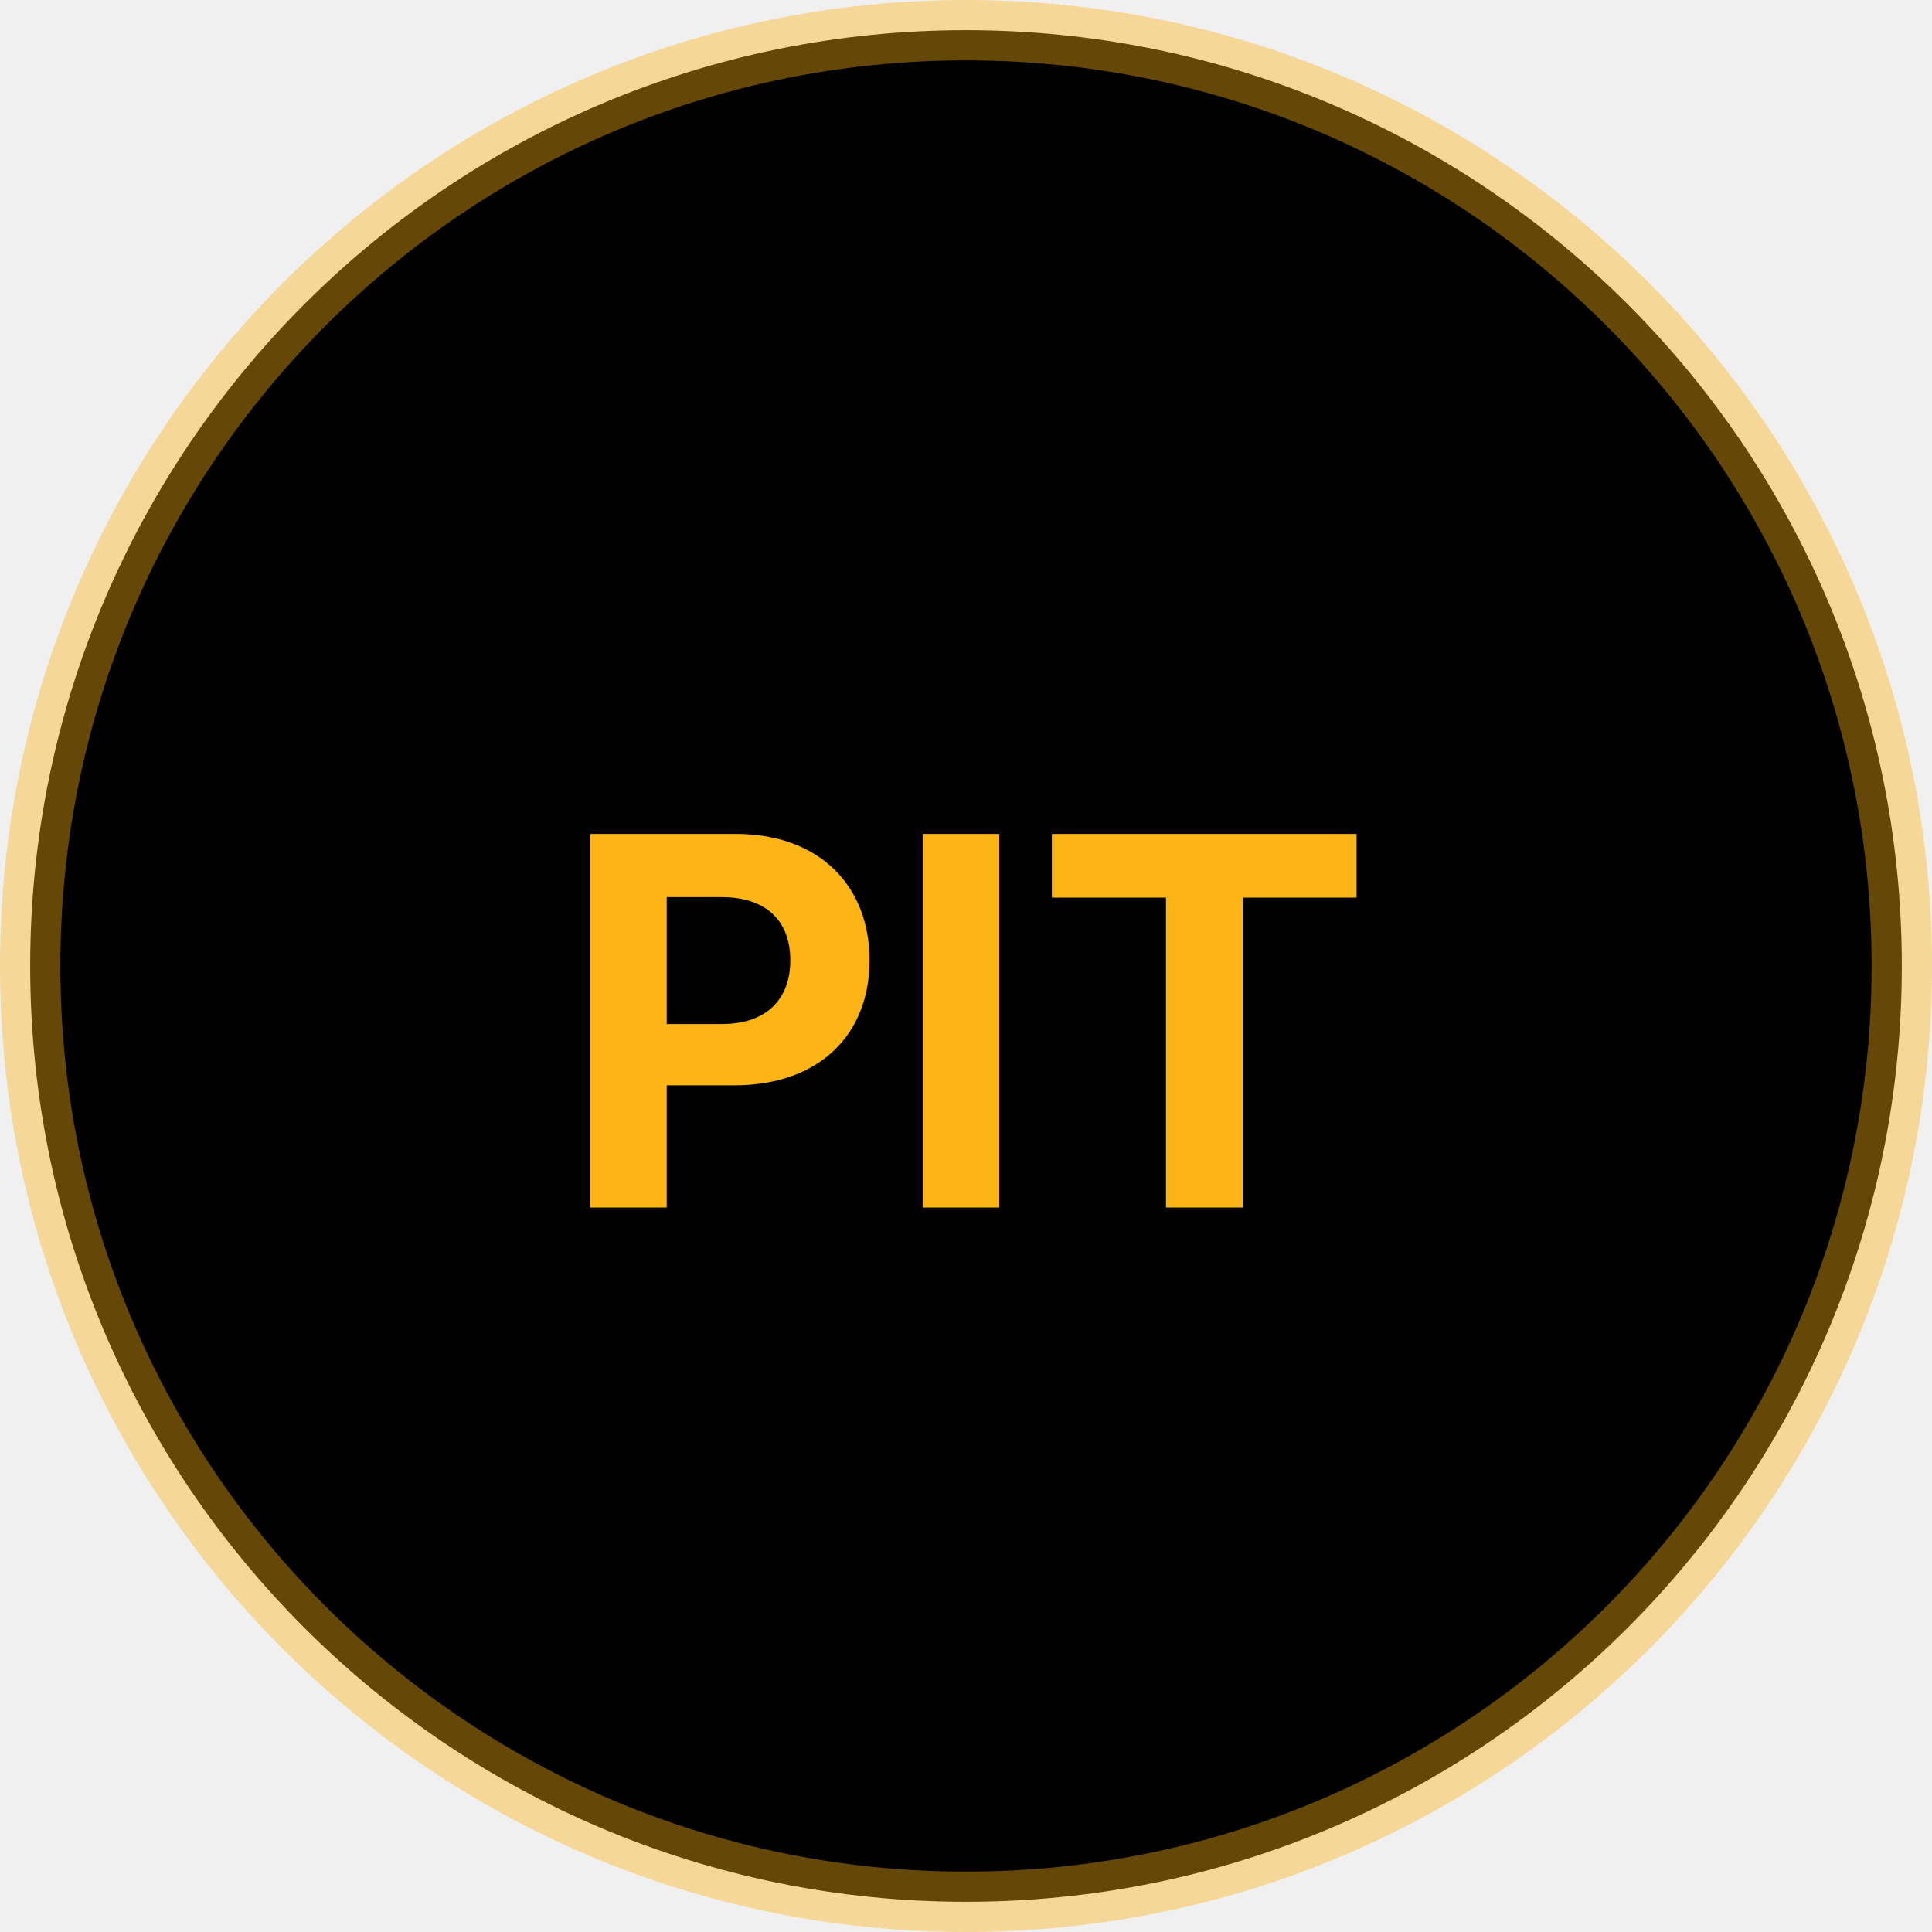
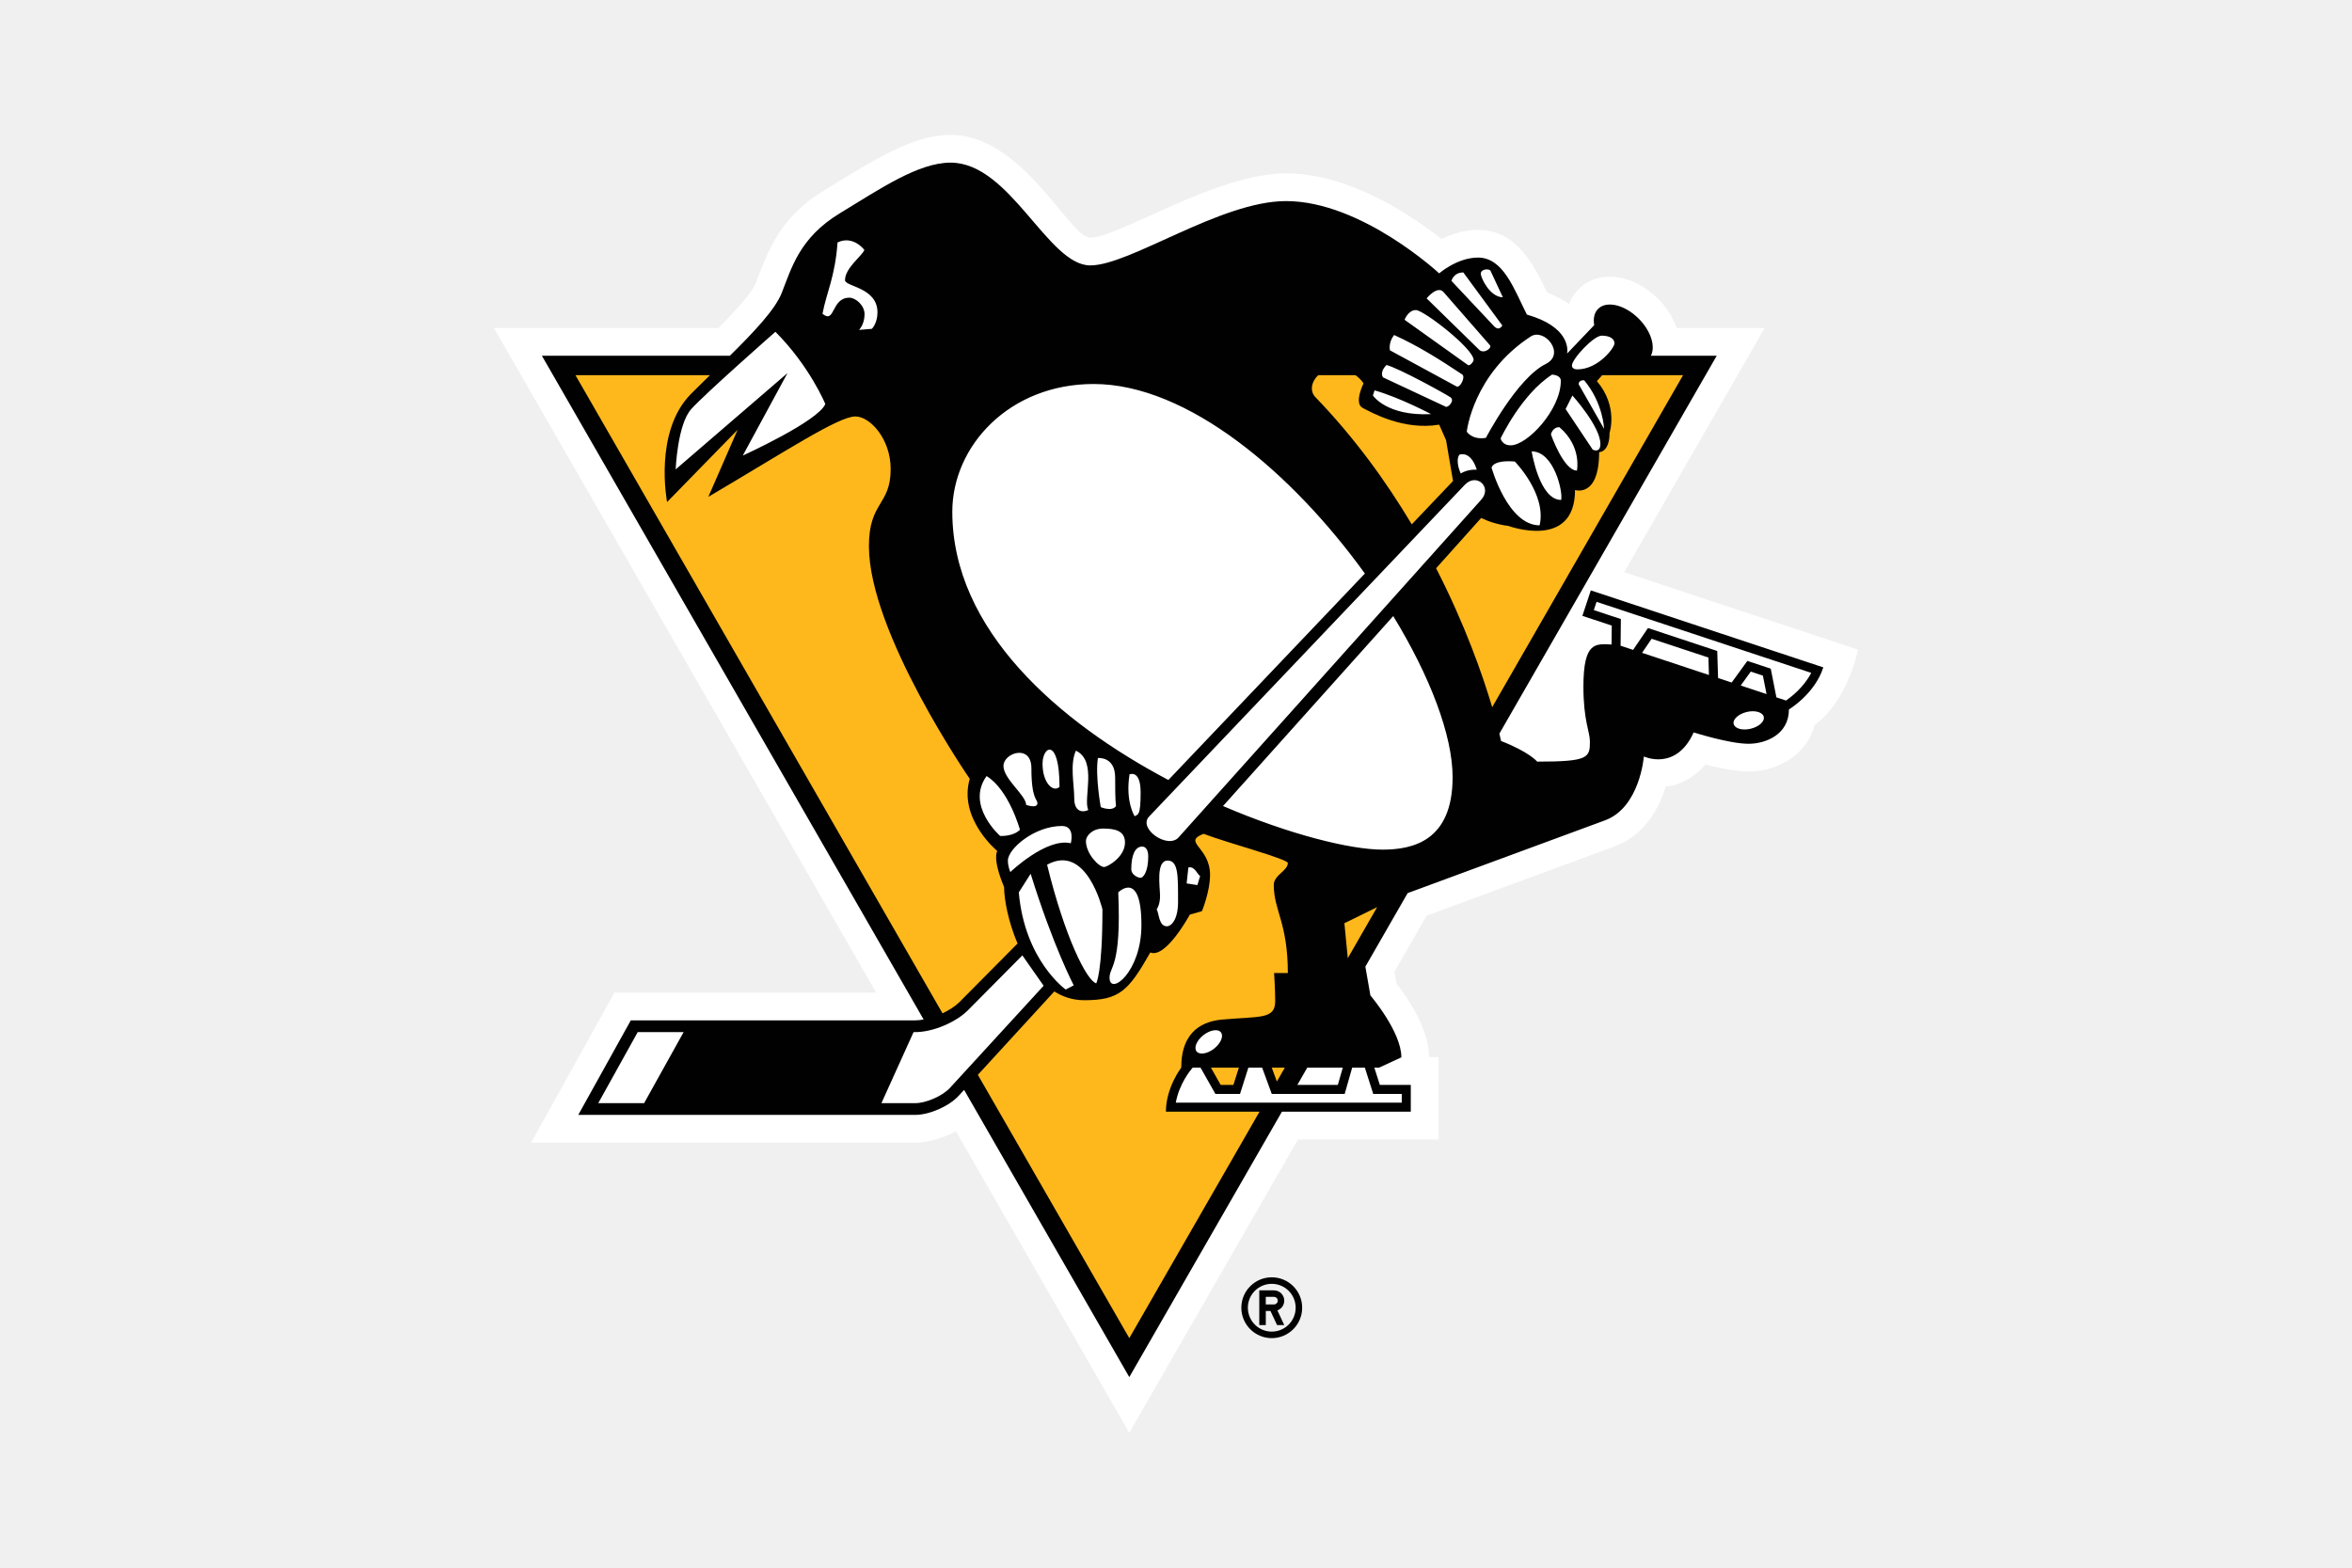
- <svg xmlns="http://www.w3.org/2000/svg" viewBox="0 0 64 64" role="img" aria-label="Pittsburgh Penguins">
-   <circle cx="32" cy="32" r="31" fill="#000" />
-   <circle cx="32" cy="32" r="31" fill="none" stroke="rgba(252,181,20,0.4)" stroke-width="2" />
-   <text x="32" y="40" text-anchor="middle" font-family="system-ui,-apple-system,sans-serif" font-size="17" font-weight="700" fill="#FCB514">PIT</text>
+ <svg xmlns="http://www.w3.org/2000/svg" viewBox="0 0 960 640">
+   <path fill="#010101" d="M519.087 521.45c-6.857 0-12.423 5.557-12.423 12.418 0 6.854 5.566 12.42 12.423 12.42s12.414-5.566 12.414-12.42c0-6.86-5.559-12.419-12.414-12.419m0 22.173a9.752 9.752 0 0 1-9.755-9.755 9.74 9.74 0 0 1 9.755-9.748 9.745 9.745 0 0 1 9.752 9.748 9.75 9.75 0 0 1-9.752 9.755m5.102-12.634a4.22 4.22 0 0 0-1.236-2.976 4.2 4.2 0 0 0-2.978-1.23h-5.984v14.175h2.66v-5.757h1.909l2.687 5.757h2.943l-2.807-6.003a4.22 4.22 0 0 0 2.032-1.538c.502-.71.772-1.558.774-2.428m-4.214 1.55h-3.324v-3.102h3.324c.855 0 1.555.695 1.555 1.553a1.557 1.557 0 0 1-1.555 1.55" />
+   <path fill="#fff" d="M720.259 133.914H684.35c-1.459-4.169-3.901-8.254-7.502-11.847-10.419-10.434-24.417-12.129-32.569-3.983-1.722 1.728-3.008 3.786-3.863 6.07-2.401-1.757-5.41-3.346-8.996-4.767-5.042-10.586-12.161-25.552-28.164-25.552-5.716 0-10.835 1.774-14.858 3.772-11.798-9.345-37.38-26.835-63.492-26.835-28.592 0-68.265 26.255-79.899 26.255-8.475 0-27.488-41.948-57.006-41.948-15.856 0-31.921 10.746-51.063 22.293-18.261 10.937-23.143 24.164-28.425 38.112-1.801 4.547-9.764 12.867-15.291 18.43H201.6l156.017 271.308H250.804l-34.017 61.258h156.726c5.373 0 11.341-1.839 16.658-4.636l70.766 123.077 68.862-119.765h57.351V431.57h-3.85c-.038-11.667-8.87-24.388-13.299-30.004l-.846-4.852 13.158-22.9 76.692-28.282c12.451-4.59 18.235-15.747 20.926-24.466 0 0 8.46-.084 16.176-8.945 5.408 1.393 12.287 2.831 17.617 2.831 11.604 0 23.792-6.632 26.94-18.98 0 0 12.284-7.55 17.736-30.757l-95.468-31.605z" />
+   <path fill="#010101" d="m645.874 251.421 11.986 3.966-.078 7.73c-6.384-.243-11.491-1.458-11.491 17.207 0 13.925 2.656 18.436 2.656 22.363 0 6.662-.568 8.243-21.51 8.243 0 0-3.27-3.97-14.757-8.418 0 0-.217-1.063-.686-3.014l88.702-154.257h-26.873c1.988-3.818.029-10.166-4.978-15.175-5.67-5.663-13.084-7.446-16.555-3.976-1.581 1.575-2.061 3.971-1.597 6.65l-11.047 11.582c.298-1.749.922-10.94-16.427-15.895-5.228-10.344-9.587-23.274-19.963-23.274-8.478 0-15.836 6.447-15.836 6.447s-31.696-29.51-62.513-29.51c-26.75 0-63.656 26.263-79.9 26.263-17.332 0-32.648-41.959-57.005-41.959-13.093 0-28.552 10.53-45.19 20.661-16.63 10.1-19.731 22.481-23.786 32.634-2.686 6.73-11.193 15.748-21.131 25.552H221.19l155.798 270.957c-1.184.213-2.335.36-3.388.36H257.47l-21.442 38.592h137.485c5.847 0 13.862-3.514 17.809-7.83l2.194-2.375 67.422 117.252 62.305-108.368h52.589v-10.934h-12.636l-2.242-7.03h1.926l9.104-4.212c0-10.506-12.632-25.257-12.632-25.257l-2.062-11.766 17.257-30.018 80.546-29.707c14.28-5.262 15.874-26.077 15.874-26.077s13.096 6.152 20.329-9.827c0 0 14.524 4.641 22.427 4.641 6.859 0 16.449-3.704 16.449-14.009 0 0 10.577-6.337 14.035-17.178l-94.897-31.432zm7.89-114.39c3.308 0 5.209 1.28 5.209 3.133 0 1.844-6.691 10.632-15.175 10.632-1.788 0-2.202-.978-2.202-1.53 0-2.705 8.842-12.236 12.167-12.236zm-7.151 18.222c7.827 9.441 8.105 19.803 8.105 19.803l-10.369-18.198c0-1.855 2.264-1.605 2.264-1.605m-4.818 6.208s11.43 12.647 11.43 19.78c0 3.908-3.122 2.337-3.122 2.337l-11.074-16.589zm1.848 30.65c-5.432 0-10.603-14.738-10.603-14.738s.544-2.98 3.449-2.98c9.274 7.911 7.154 17.718 7.154 17.718m-18.466-7.833c9.213 0 12.838 16.78 12.024 19.825-8.937 0-12.024-19.825-12.024-19.825m3.239 30.191c-13.016 0-19.608-23.522-19.608-23.522s.261-3.26 9.476-2.537c0 0 13.078 13.286 10.132 26.06m8.65-59.01c0 11.821-13.678 26.342-20.454 26.342-3.57 0-4.108-2.829-4.108-2.829s8.45-17.973 20.979-26.04c0 0 3.583.093 3.583 2.526m-12.1-18.209c5.669-3.239 14.044 7.235 6.047 11.288-11.812 5.781-24.515 30.21-24.515 30.21-5.696.96-7.815-2.53-7.815-2.53s2.515-23.57 26.283-38.968M481.087 341.831c-4.398 5.01-16.741-3.585-12.056-8.489l128.986-135.566c4.777-4.77 11.11 1.136 6.583 6.202zm8.767 15.807-1.13 3.695-4.38-.684.699-6.487c2.562-.703 3.629 2.773 4.811 3.476m-13.277-6.313c4.438 0 4.258 6.38 4.258 16.946 0 7.048-2.694 9.876-4.545 9.876-3.323 0-3.153-5.097-4.173-6.91 0 0 1.371-1.795 1.371-5.388 0-3.608-1.809-14.524 3.089-14.524m-60.269-12.58c-2.897 2.881-8.1 2.518-8.1 2.518s-14.162-12.46-5.521-24.439c9.157 5.61 13.62 21.92 13.62 21.92zm-6.731-26.05c0-5.362 11.404-9.125 11.404.933 0 12.73 2.45 12.524 2.45 14.273 0 2.366-4.606.68-4.606.68 0-3.89-9.247-10.537-9.247-15.887zm23.876 24.51c5.537 0 3.609 7.051 3.609 7.051-9.932-2.369-24.679 11.745-24.679 11.745s-.999-2.205-.999-4.679c0-4.797 10.812-14.117 22.068-14.117zm-7.925-25.44c0-7.29 6.923-10.79 6.923 9.457-2.416 2.406-6.923-1.336-6.923-9.459zm-4.855 44.942c9.209 29.623 17.587 45.558 17.587 45.558l-3.273 1.711s-16.736-11.83-19.149-39.662zm6.712-3.684c16.185-8.929 22.589 18.214 22.589 18.214 0 25.87-2.53 30.194-2.53 30.194-3.778-.98-12.733-18.466-20.059-48.408m16.82-22.375c-1.809 1.02-5.737 1.215-5.737-4.679 0-5.702-1.871-13.948.679-19.512 8.917 4.214 2.808 19.714 5.058 24.191m-.972 12.68c0-1.942 2.434-5.072 7.042-5.072 4.618 0 8.903.793 8.903 5.696 0 5.99-7.245 10-8.513 10-2.232 0-7.432-5.535-7.432-10.624m4.899-33.872s7.03-.738 7.03 7.942c0 3.411.006 9.124.349 11.645-1.581 2.448-6.22.463-6.22.463s-2.322-12.87-1.159-20.05m8.299 54.858s9.455-9.504 9.455 13.36c0 19.32-13.008 29.051-13.008 21.438 0-4.683 4.882-4.15 3.552-34.798zm4.603-48.176s4.527-2.085 4.527 7.341c0 9.505-1.001 8.941-2.436 9.74 0 0-3.866-5.87-2.091-17.08m4.513 42.223c-1.391 0-3.805-1.488-3.805-3.414 0-5.909 1.59-9.339 4.46-9.339 1.743 0 2.469 1.913 2.469 3.948 0 6.6-2.158 8.805-3.124 8.805m130.11-172.729s4.548-1.988 7.104 6.11c-4.058-.215-6.527 1.574-6.527 1.574s-2.401-4.972-.577-7.684m12.735-75.034 5.017 10.75c-5.318 0-9.014-8.03-9.014-9.59 0-2.033 3.52-2.194 3.997-1.16m-11.118.621 15.907 21.648s-1.242 2.58-3.439.232l-17.315-18.437s.826-3.443 4.847-3.443m-8.068 8.031 18.929 21.682c1.022 1.025-2.439 3.768-4.396 1.85l-21.444-20.975s4.396-5.436 6.911-2.557m-11.286 7.336c3.183 0 23.558 15.737 23.558 20.384 0 .538-1.487 2.638-2.351 2.026l-25.825-18.446s1.438-3.964 4.618-3.964m-8.91 10.17c9.968 4.518 18.822 10.15 27.798 16.106 1.491 1.004-.856 5.67-2.304 4.902l-27.158-14.739s-.831-2.954 1.664-6.27m-3.084 12.24c5.538 1.582 23.687 11.602 26.036 13.157 2.02 1.311-.859 4.313-1.828 3.903l-25.602-11.977s-1.707-1.92 1.394-5.083m-4.876 10.372c10.17 2.867 23.073 9.693 23.073 9.693-18.142.908-23.749-7.599-23.749-7.599zm-114.684-2.603c38.587 0 81.387 36.695 110.726 77.384l-80.201 84.274c-44.788-23.659-88.195-61.217-88.195-109.496 0-26.815 23.23-52.162 57.67-52.162M341.851 98.977c6.431-3.069 10.95 3.065 10.95 3.065-.879 2.373-7.901 7.36-7.901 12.335 0 2.68 13.251 2.905 13.251 13.145 0 4.475-2.285 6.723-2.285 6.723l-5.244.436s2.258-2.217 2.258-6.42c0-3.615-3.641-6.73-6.176-6.73-7.532 0-5.762 10.896-10.99 6.573 1.552-8.483 5.171-15.118 6.137-29.127m-25.358 36.478c14.032 14.044 20.365 29.482 20.365 29.482-2.831 7.02-33.683 21.051-33.683 21.051l18.249-33.675-45.635 39.307s.703-18.255 6.314-24.574c5.622-6.294 34.39-31.59 34.39-31.59M262.904 450.36h-18.723l16.109-29.002h18.738zm124.881-6.29c-3.06 3.347-9.725 6.29-14.272 6.29h-13.751l13.122-29.002h.717c7.083 0 16.527-3.938 21.525-8.974l22.165-22.353 8.68 12.39zm145.789-8.204h14.498l-2.014 7.03h-16.519zm-45.193-6.648c-1.189-1.514.091-4.49 2.812-6.632 2.761-2.168 5.973-2.663 7.144-1.13 1.204 1.513-.058 4.5-2.805 6.655-2.758 2.147-5.962 2.638-7.151 1.107m72.125 17.383h11.64v3.546h-92.228c1.443-7.758 5.883-13.14 6.896-14.28h3.2l6.08 10.734h10.032l3.409-10.736h5.625l3.93 10.736h29.76l3.055-10.736h5.177zm3.774-99.745c-13.093 0-38.033-6.176-65.088-17.793l69.47-77.549c14.93 24.424 24.24 48.623 24.24 65.778 0 26.223-16.51 29.563-28.622 29.563zm105.952-80.344 3.904-5.737 23.178 7.666.207 7.12zm44.35 30.988c-3.397.814-6.516-.044-6.958-1.942-.472-1.865 1.929-4.076 5.318-4.896 3.367-.814 6.513.076 6.951 1.951.463 1.885-1.918 4.073-5.311 4.887m-4.088-17.64 4.106-5.684 4.945 1.642 1.493 7.535zm-58.839-34.165 87.629 29.004c-3.08 5.95-8.352 9.953-10.284 11.292l-3.939-1.3-2.307-11.715-9.549-3.159-6.391 8.817-5.557-1.84-.343-11.038-28.272-9.362-6.065 8.916-5.113-1.697.114-10.888-11.042-3.655z" />
+   <path fill="#ffb81c" d="M409.838 362.153c-4.977-11.99-2.778-14.724-2.778-14.724s-15.989-13.136-11.245-29.479c0 0-41.154-59.633-41.154-94.989 0-18.302 8.881-16.52 8.881-31.482 0-12.284-8.404-21.465-14.425-21.465-6.902 0-28.446 14.226-59.998 32.821l11.942-27.368-28.778 29.491s-5.621-28.789 9.864-44.258c2.509-2.53 5.083-5.029 7.639-7.529H234.89l149.812 260.517c2.729-1.303 5.25-2.905 7.01-4.692l23.617-23.809c-3.777-8.847-5.49-18.013-5.49-23.034zm180.385-182.472-2.803-6.317c-14.515 2.445-27.506-4.914-31.219-6.829-3.721-1.888.34-10.02.34-10.02s-1.007-1.754-3.289-3.345h-15.183c-2.858 2.567-3.525 6.526-1.189 8.935 16.112 16.721 29.046 34.665 39.351 51.963l16.841-17.705zm61.567-24.098c8.814 10.42 5.177 21.087 5.177 21.087 0 8.06-4.26 7.924-4.26 7.924 0 18.745-9.839 15.453-9.839 15.453 0 24.671-27.175 14.67-27.175 14.67-4.434-.574-8.126-1.803-11.13-3.262l-18.399 20.532c11.927 23.221 19.077 43.857 22.891 56.718l77.91-135.535h-33.008zM525.648 352.331c0-1.657-24.704-8.217-34.396-11.93-8.861 3.482 2.649 5.26 2.649 16.768 0 6.82-3.32 14.82-3.32 14.82l-4.934 1.4s-9.819 18.111-16.127 15.444c-9.004 15.835-12.688 19.5-26.993 19.5-4.595 0-8.638-1.339-12.193-3.577l-31.207 34.037 61.811 107.495 53.161-92.459h-38.218c0-9.845 6.261-17.965 6.261-17.965 0-15.67 9.651-19.008 16.84-19.649 15.277-1.344 21.505-.018 21.505-7.482 0-5.27-.459-11.49-.459-11.49h5.62c0-20.528-5.74-25.512-5.74-35.989 0-4.012 5.74-5.745 5.74-8.923m-4.475 89.188 3.25-5.655h-5.341z" />
+   <path fill="#ffb81c" d="M498.235 442.896h5.192l2.24-7.032h-11.411zm51.881-51.72 11.983-20.84-13.365 6.56z" />
</svg>
